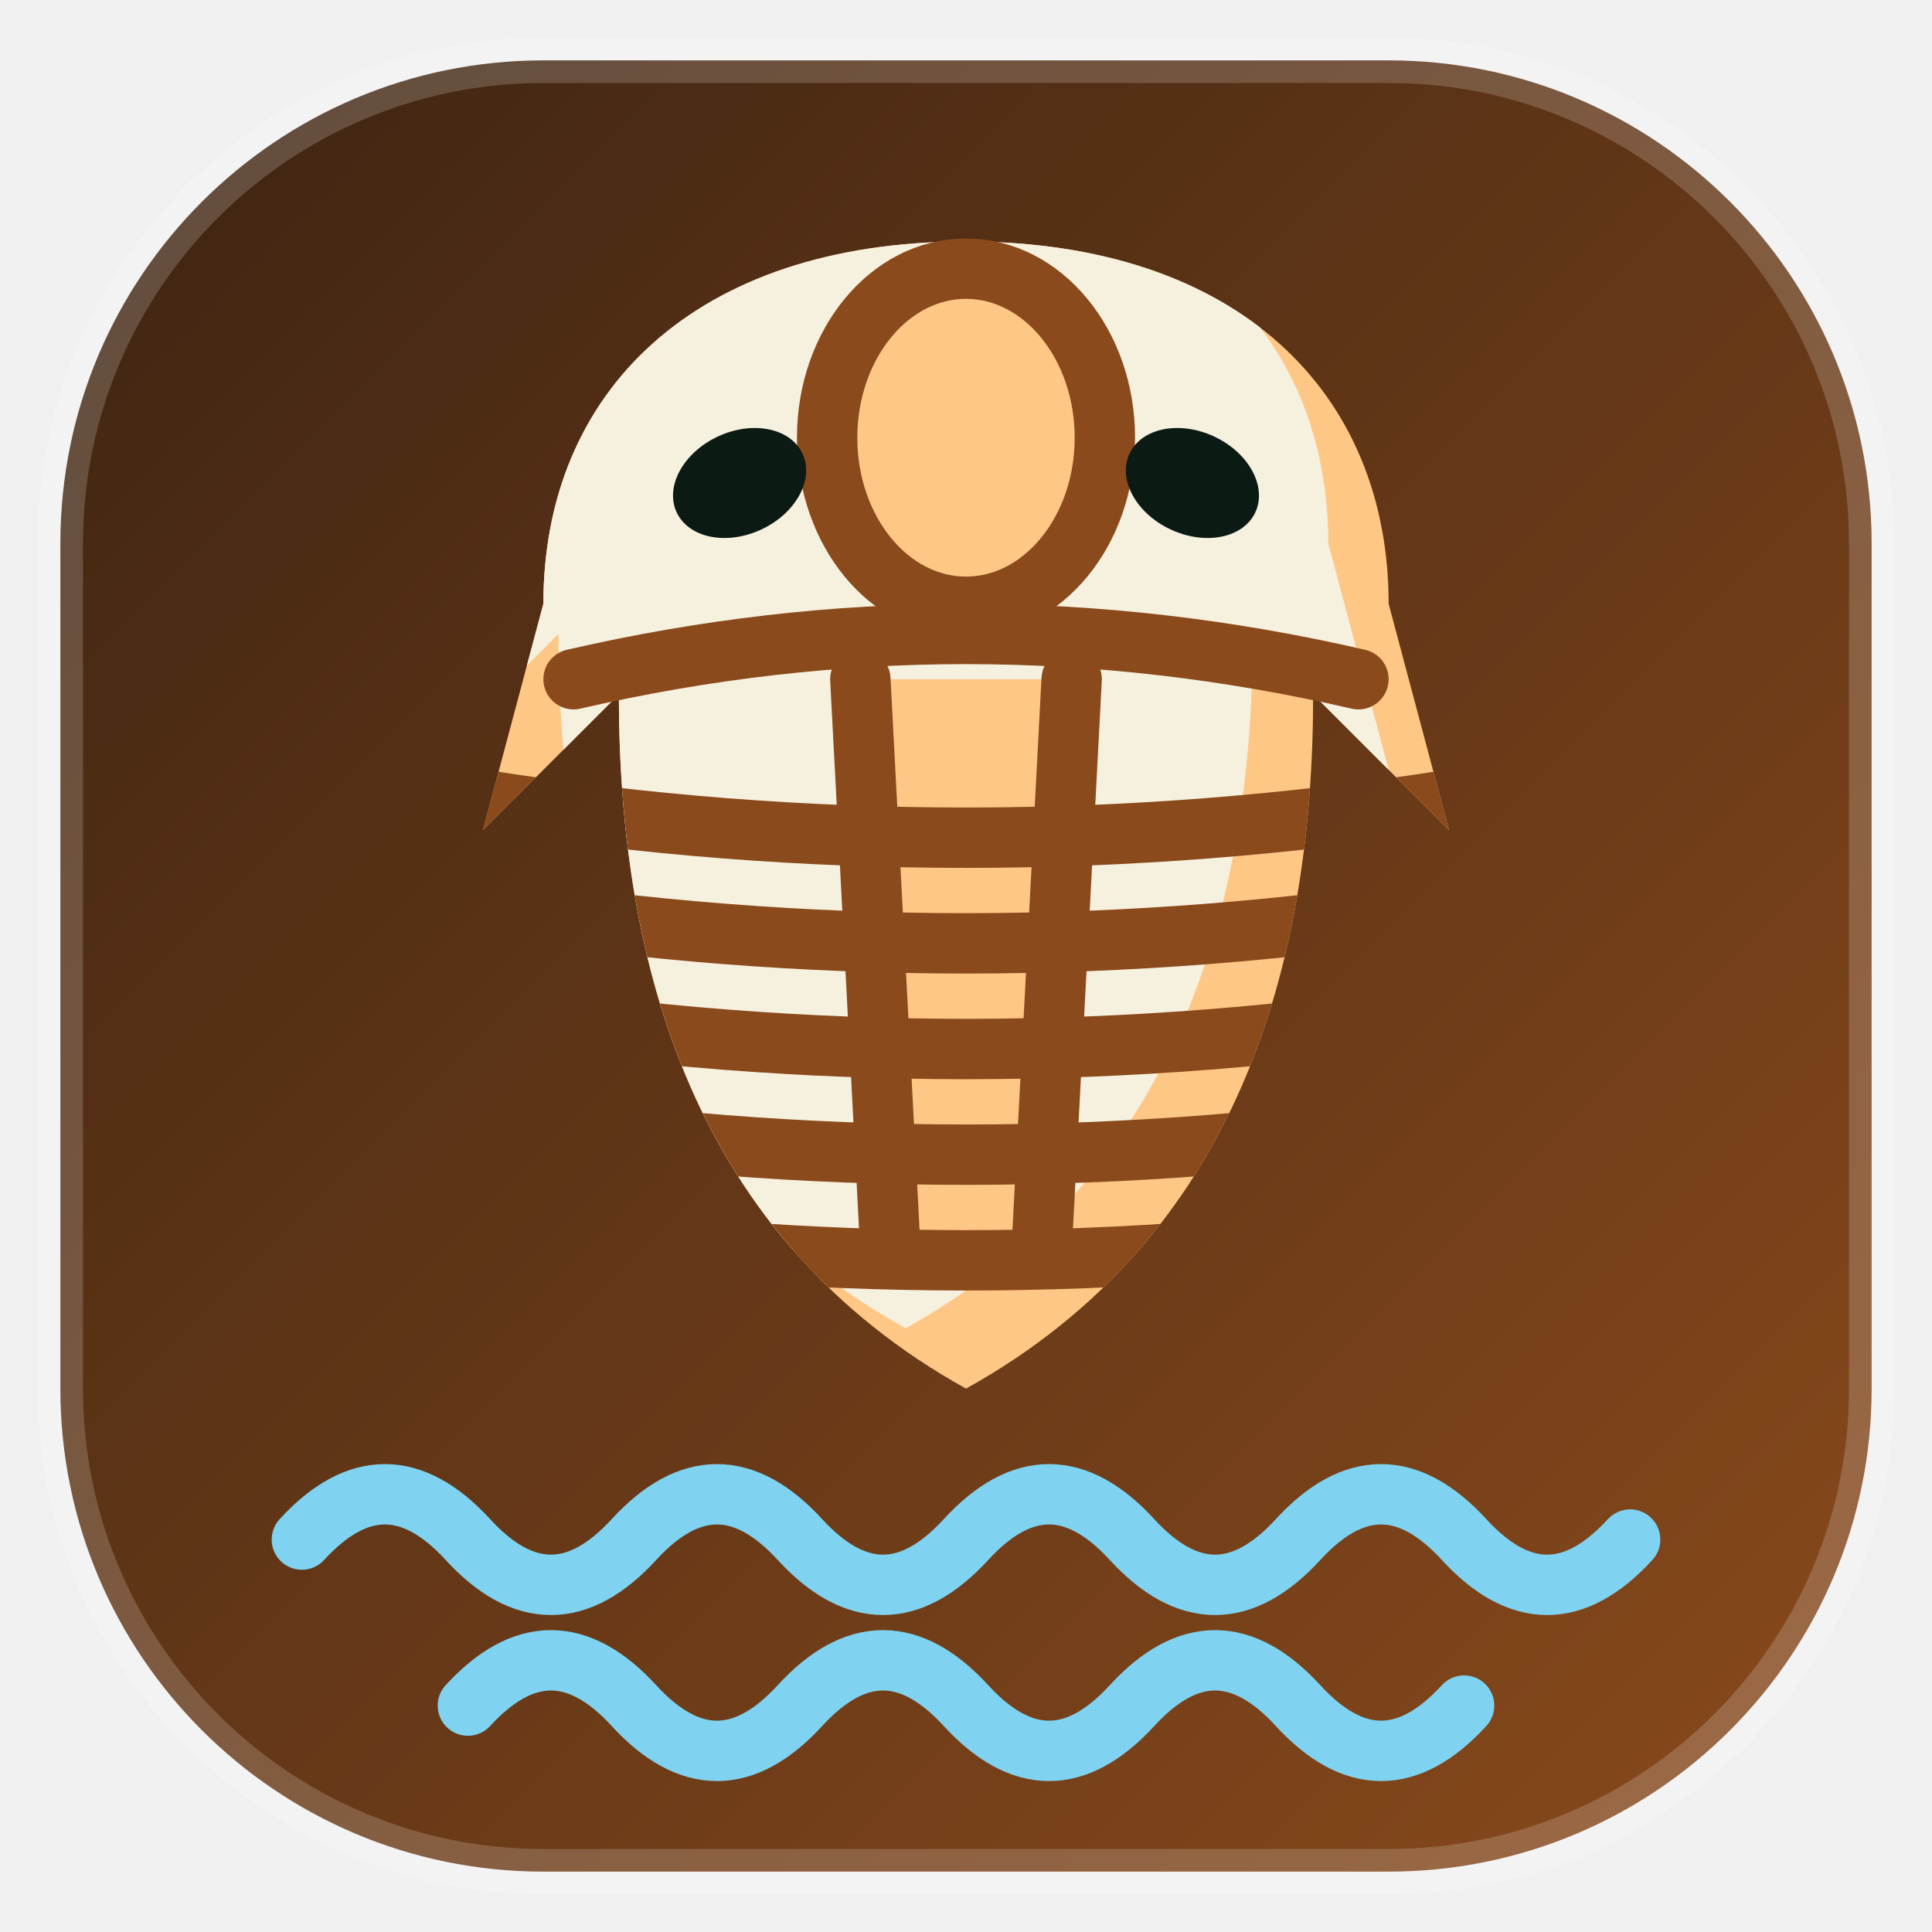
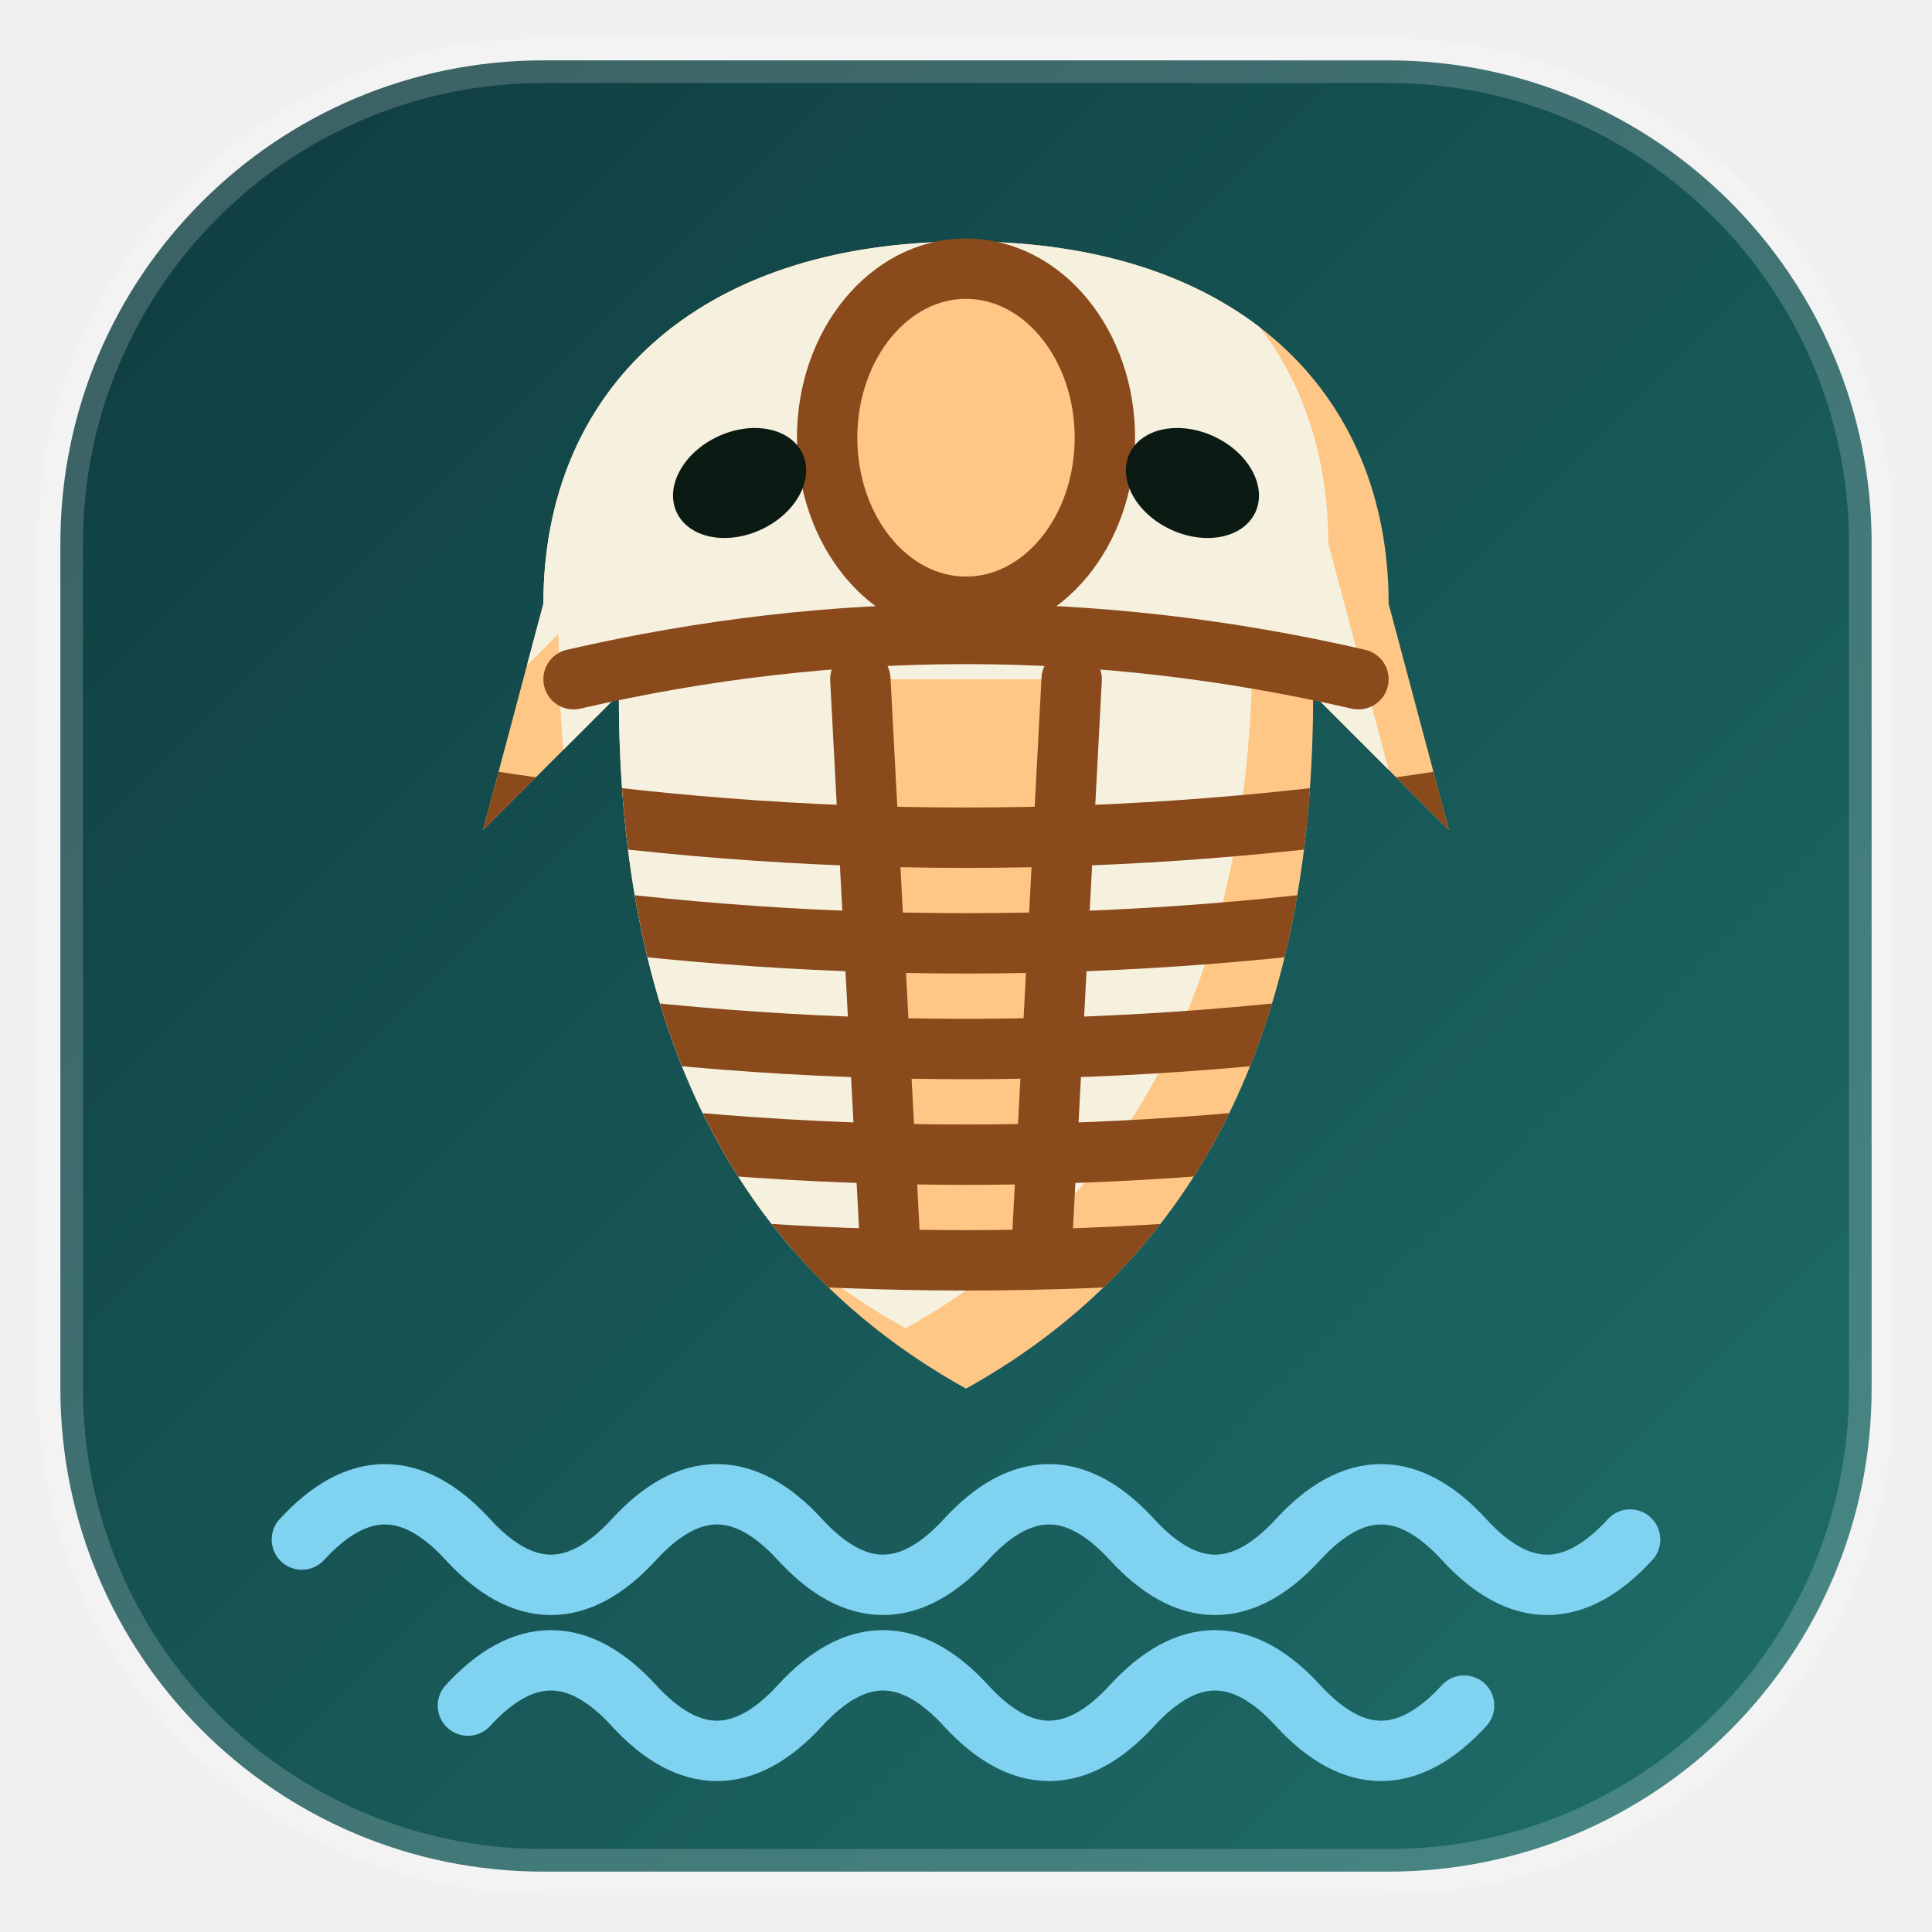
<svg xmlns="http://www.w3.org/2000/svg" width="64" height="64" viewBox="0 0 64 64" stroke-linecap="round" stroke-linejoin="round">
  <defs>
    <linearGradient id="arthropods-bg" x1="0" y1="0" x2="1" y2="1">
-       <stop offset="0" stop-color="#3d2412" />
-       <stop offset="1" stop-color="#8a4a1c" />
+       <stop offset="0" stop-color="#0f3b3f" />
+       <stop offset="1" stop-color="#1f6f6b" />
    </linearGradient>
    <clipPath id="arthropods-c">
      <path d="M32 8C41 8 46 13 46 20L48 27.5L43.5 23C43.5 32 41 41 32 46C23 41 20.5 32 20.5 23L16 27.5L18 20C18 13 23 8 32 8Z" />
    </clipPath>
  </defs>
  <rect x="2" y="2" width="60" height="60" rx="16" fill="url(#arthropods-bg)" stroke="#ffffff" stroke-opacity="0.18" stroke-width="1.5" />
  <path d="M10 51q2.75-3 5.5 0t5.5 0t5.5 0t5.5 0t5.5 0t5.5 0t5.5 0t5.5 0M15.5 56.5q2.75-3 5.5 0t5.5 0t5.5 0t5.5 0t5.5 0t5.5 0" fill="none" stroke="#7fd3f0" stroke-width="2" />
  <path d="M32 8C41 8 46 13 46 20L48 27.5L43.5 23C43.5 32 41 41 32 46C23 41 20.5 32 20.5 23L16 27.5L18 20C18 13 23 8 32 8Z" fill="#ffc785" />
  <g clip-path="url(#arthropods-c)">
    <path d="M32 8C41 8 46 13 46 20L48 27.5L43.5 23C43.5 32 41 41 32 46C23 41 20.5 32 20.5 23L16 27.5L18 20C18 13 23 8 32 8Z" transform="translate(-2 -2)" fill="#f6f1df" />
    <path d="M28.5 22.5L29.5 41.5Q32 43.5 34.5 41.5L35.5 22.5Z" fill="#ffc785" />
    <path d="M16 26.5Q32 29 48 26.5M16 30Q32 32.5 48 30M16 33.5Q32 36 48 33.5M16 37Q32 39.5 48 37M16 40.5Q32 43 48 40.5" fill="none" stroke="#8a4a1c" stroke-width="2" />
  </g>
  <path d="M19 22.5Q32 19.5 45 22.5M28.5 22.5L29.5 41.5M35.5 22.5L34.5 41.5" fill="none" stroke="#8a4a1c" stroke-width="2" />
  <ellipse cx="32" cy="14.5" rx="4.6" ry="5.6" fill="#ffc785" stroke="#8a4a1c" stroke-width="2" />
  <ellipse cx="24.5" cy="16" rx="2.3" ry="1.7" transform="rotate(-25 24.5 16)" fill="#0c1a14" />
  <ellipse cx="39.5" cy="16" rx="2.3" ry="1.7" transform="rotate(25 39.5 16)" fill="#0c1a14" />
</svg>
